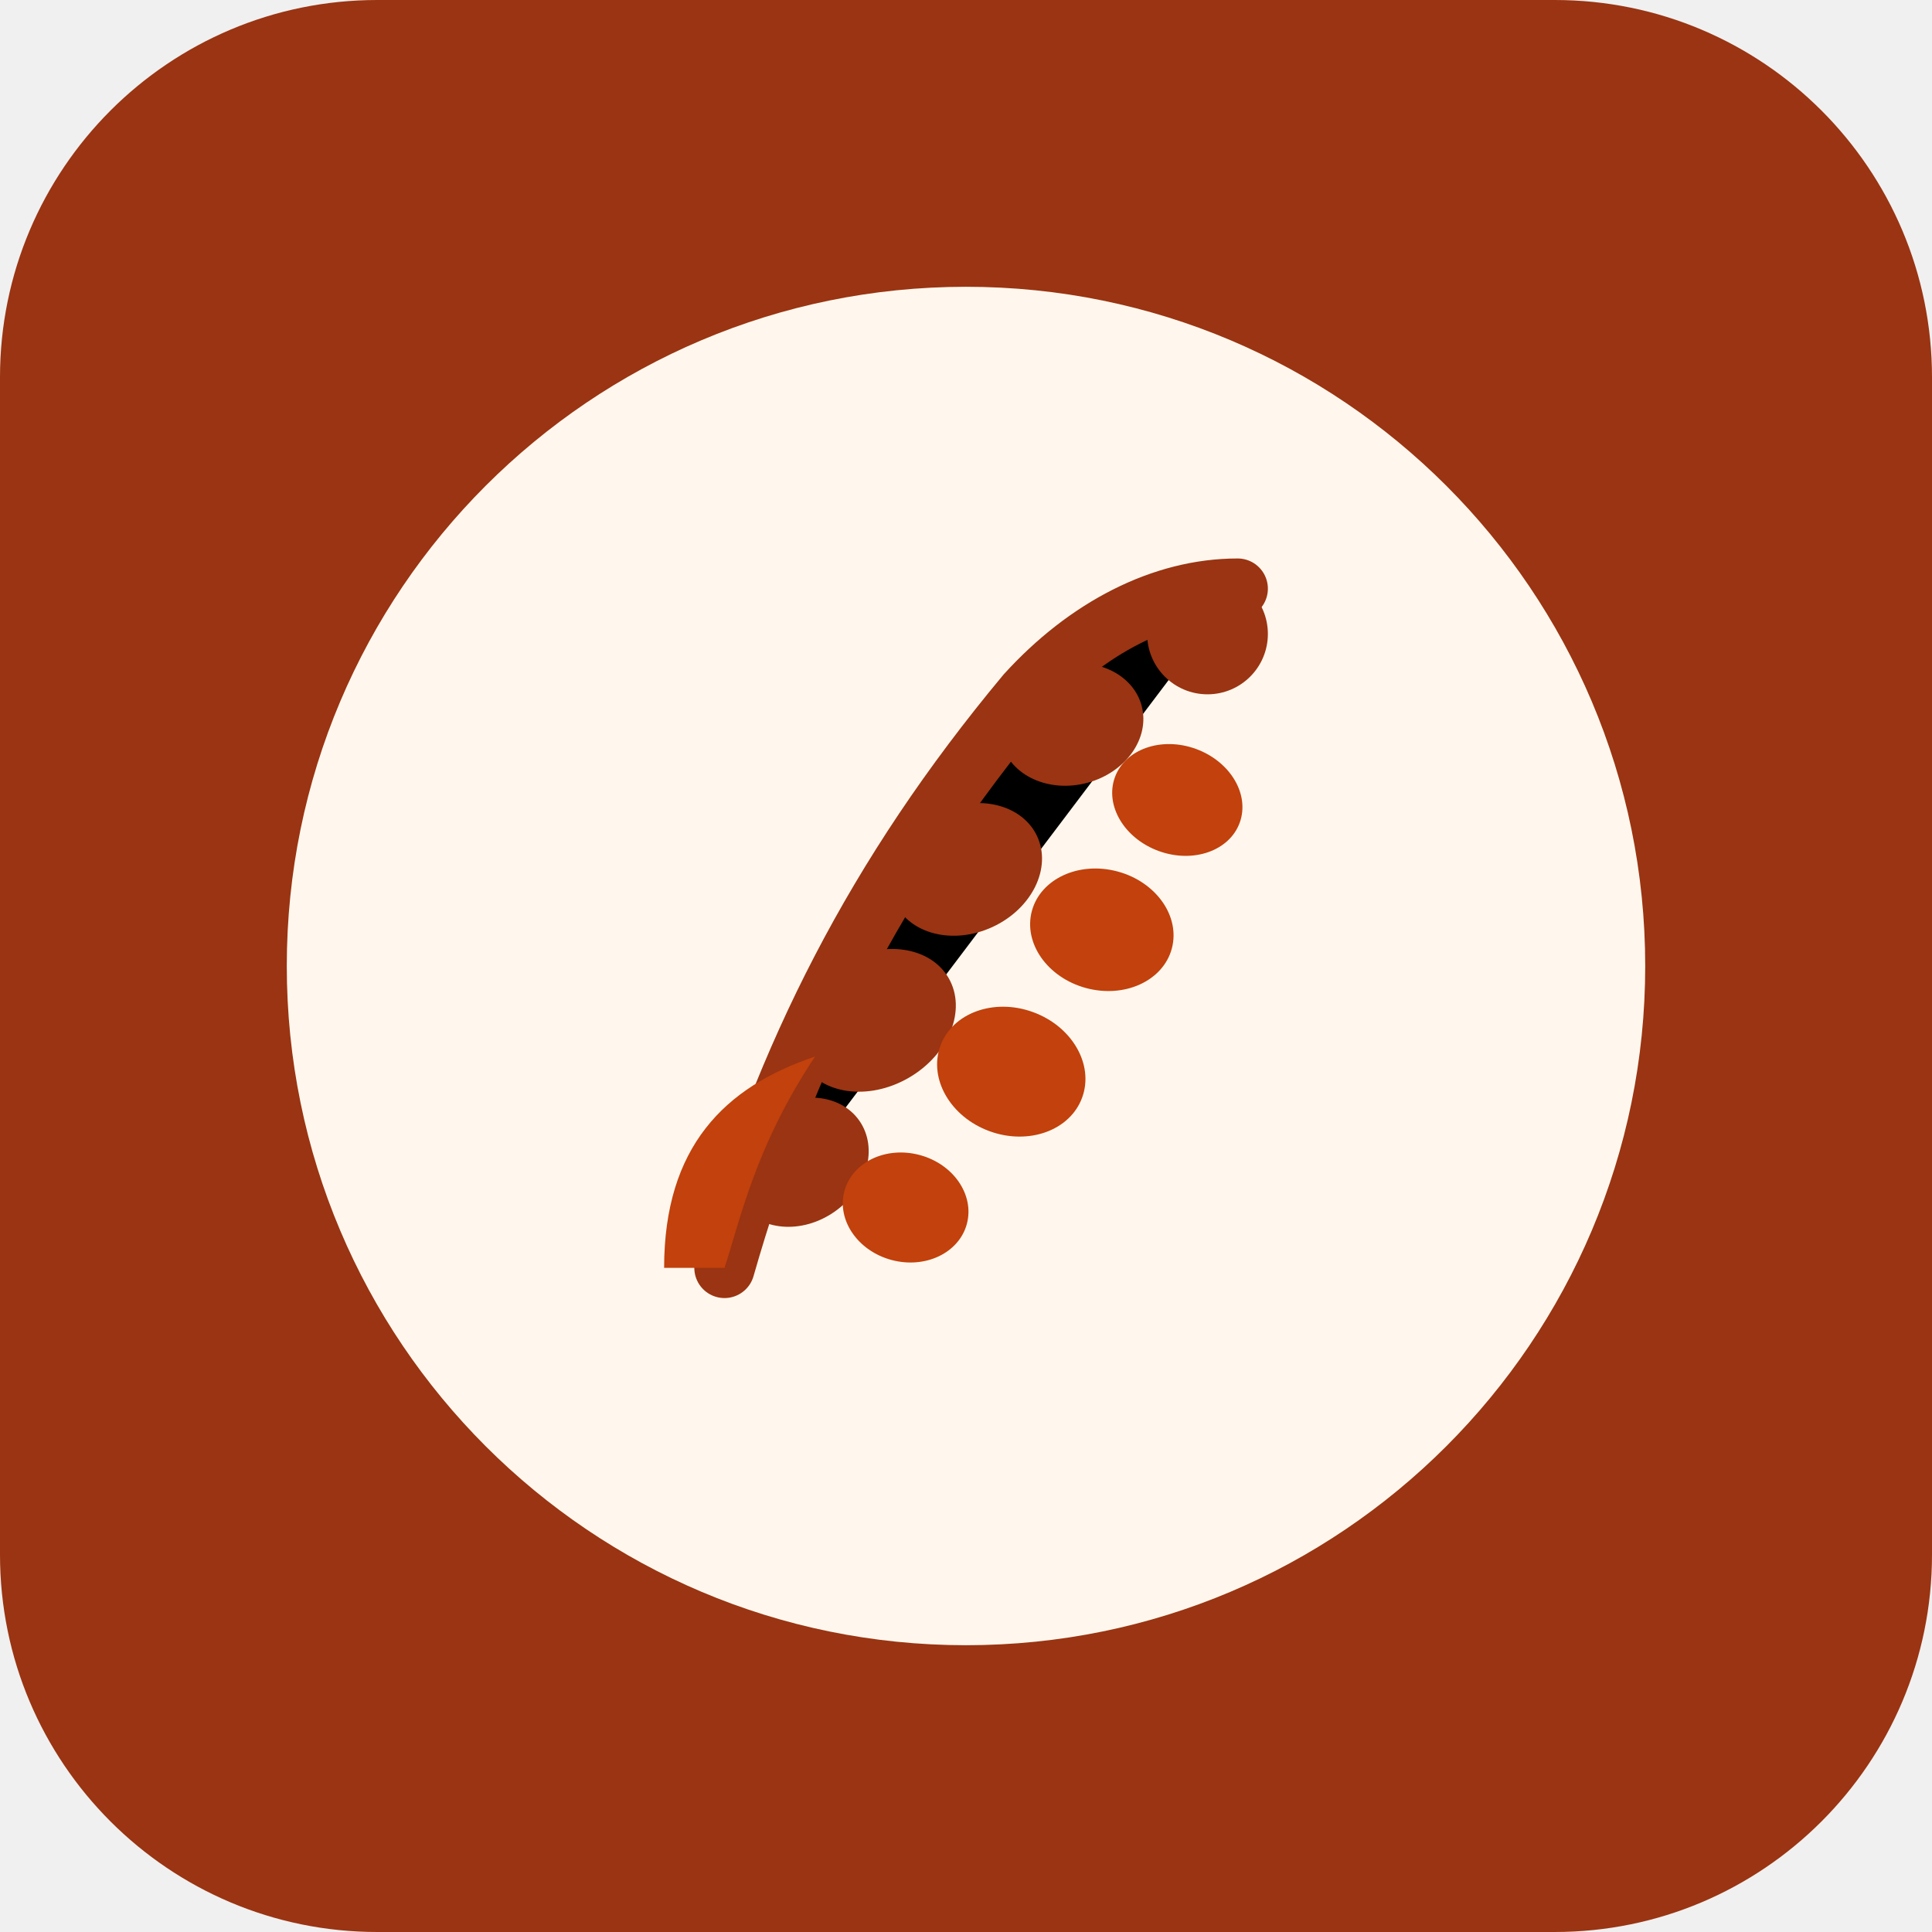
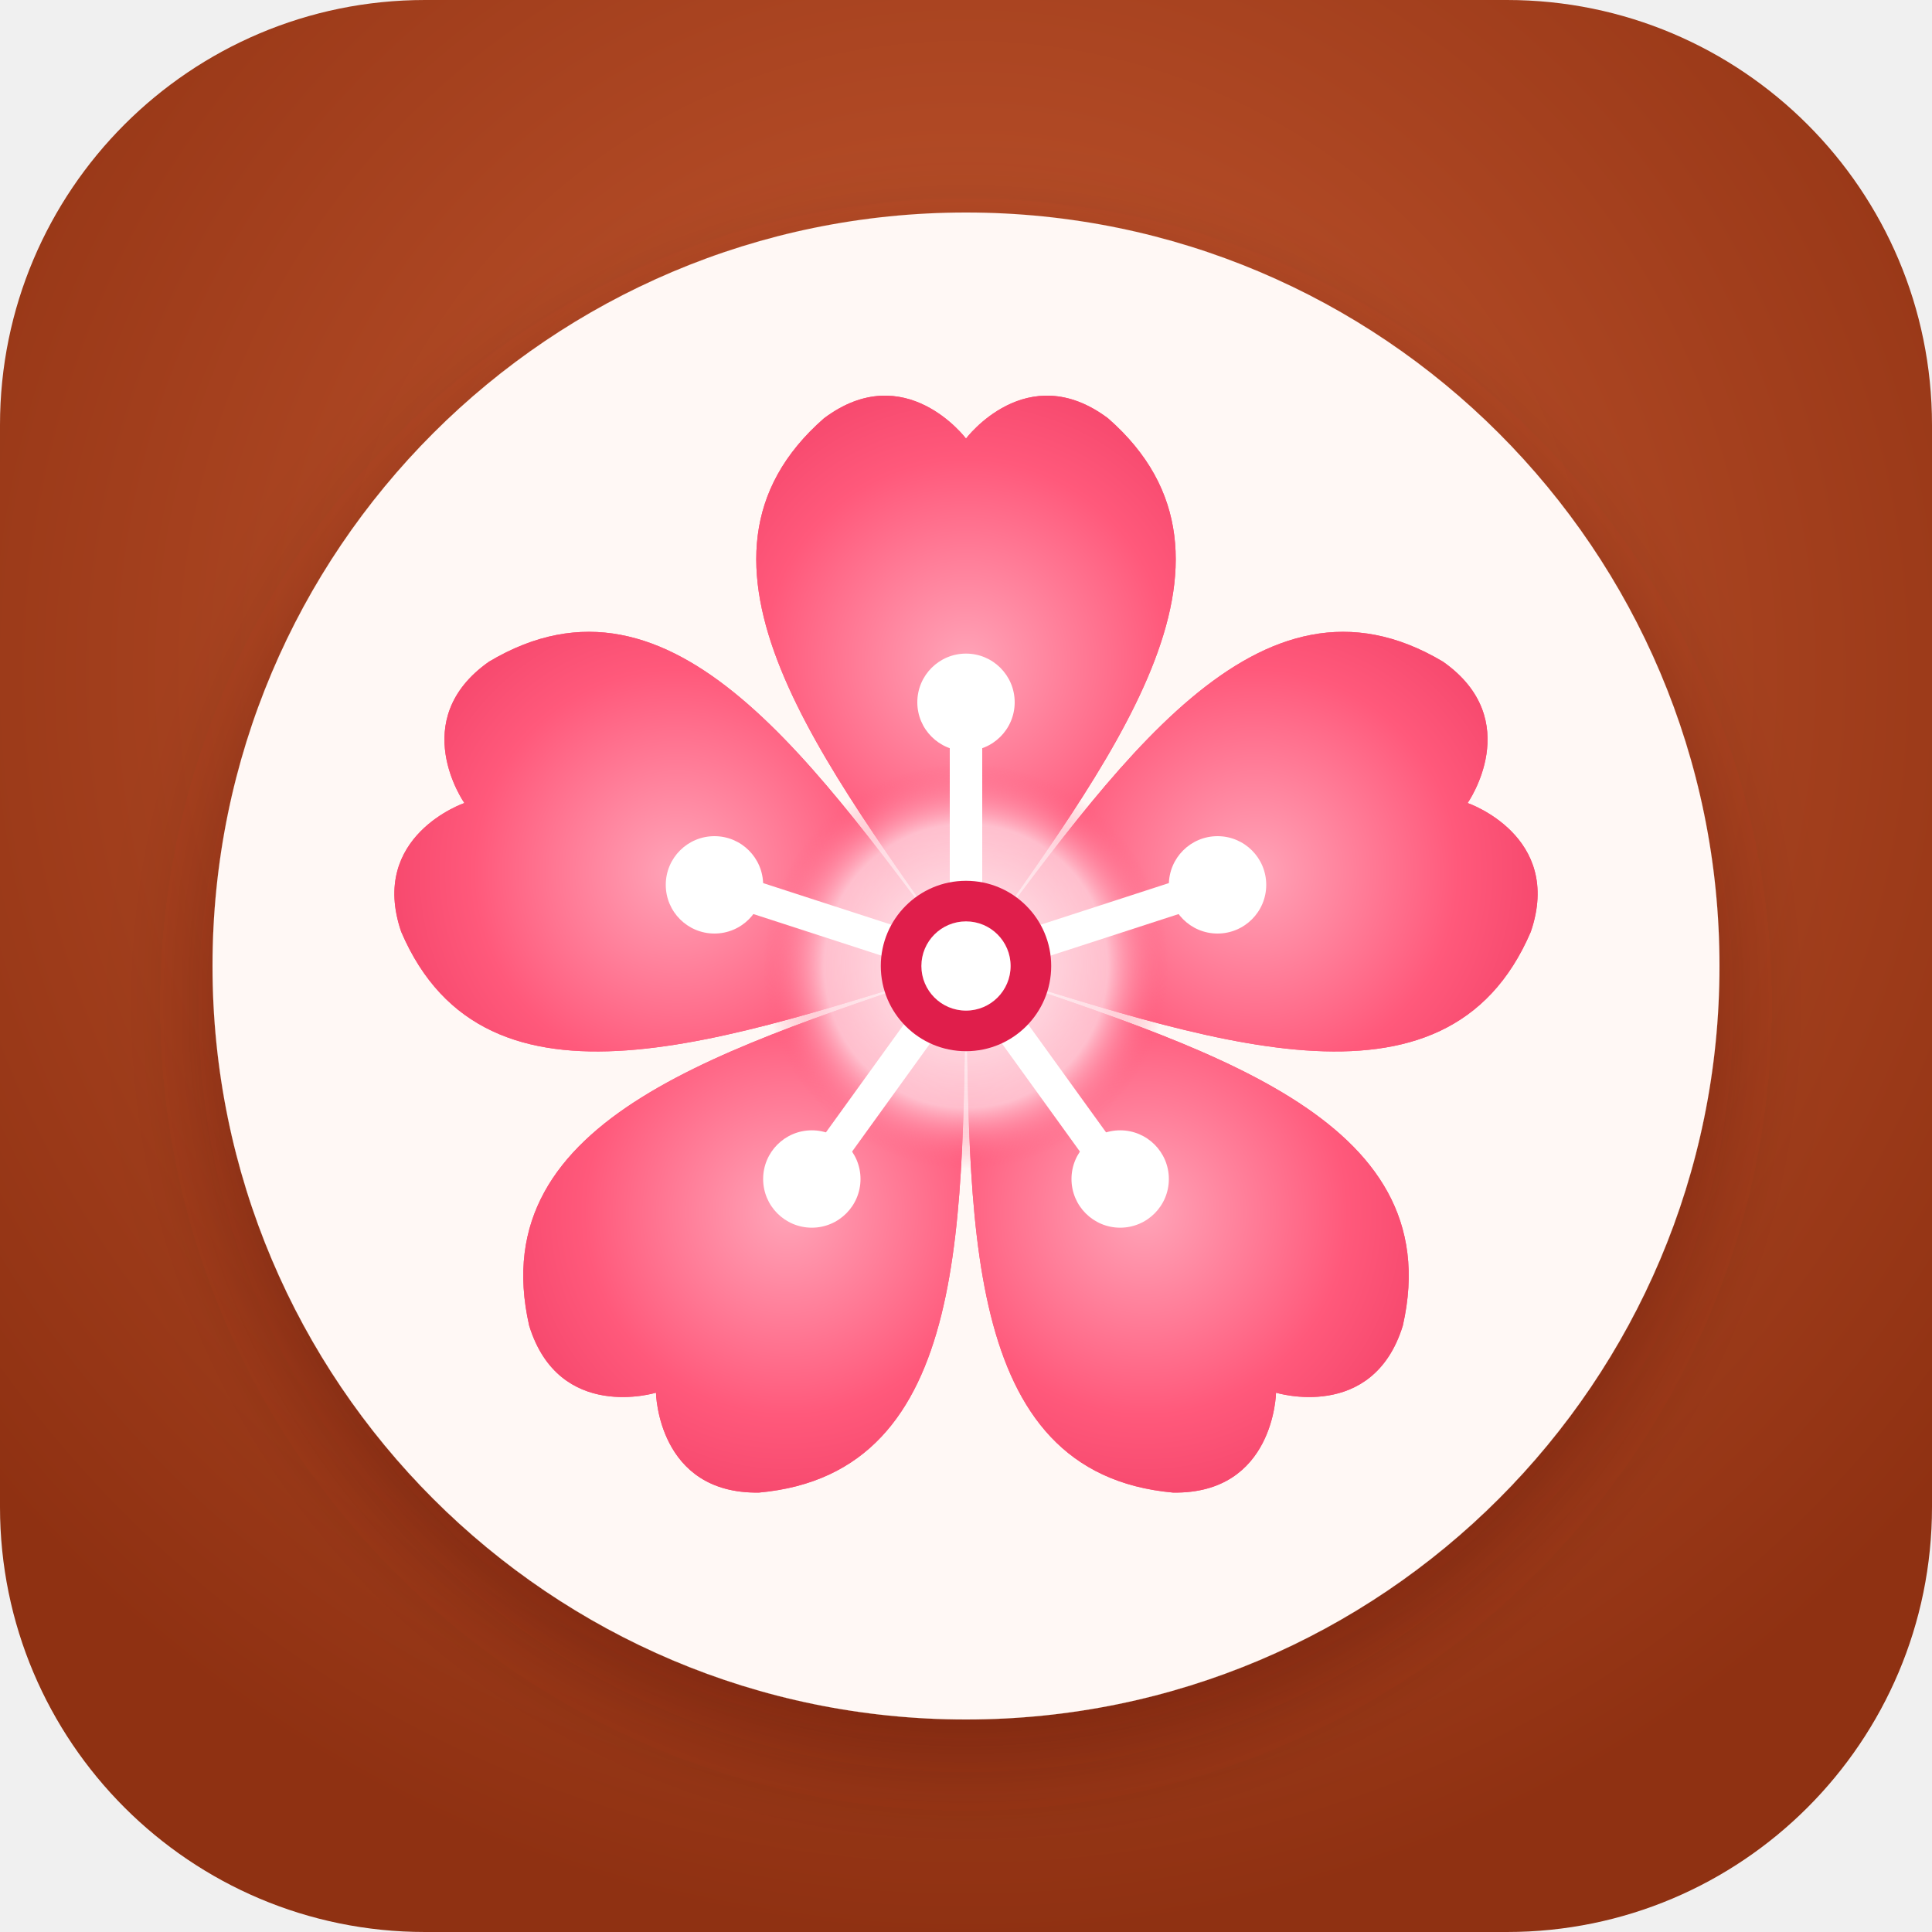
<svg xmlns="http://www.w3.org/2000/svg" viewBox="0 0 512 512" width="512" height="512">
-   <rect width="512" height="512" rx="100" fill="#9a3412" />
-   <circle cx="256" cy="256" r="180" fill="#FFF7ED" />
-   <g transform="translate(128, 128) scale(8)">
-     <path d="M8 26C10 19 13 13 18 7C20 4.8 22.5 3.5 25 3.5" stroke="#9a3412" stroke-width="2" stroke-linecap="round" />
-     <circle cx="24" cy="5" r="2" fill="#9a3412" />
-     <ellipse cx="19.5" cy="8" rx="2.4" ry="2" transform="rotate(-15 19.5 8)" fill="#9a3412" />
-     <ellipse cx="23" cy="10.5" rx="2.2" ry="1.8" transform="rotate(20 23 10.5)" fill="#c2410c" />
-     <ellipse cx="16" cy="12.8" rx="2.6" ry="2.1" transform="rotate(-25 16 12.8)" fill="#9a3412" />
-     <ellipse cx="20.5" cy="14.8" rx="2.4" ry="2" transform="rotate(15 20.5 14.8)" fill="#c2410c" />
-     <ellipse cx="13" cy="17.8" rx="2.8" ry="2.2" transform="rotate(-30 13 17.8)" fill="#9a3412" />
-     <ellipse cx="17.5" cy="19.5" rx="2.5" ry="2.1" transform="rotate(20 17.5 19.5)" fill="#c2410c" />
-     <ellipse cx="10.5" cy="22.5" rx="2.4" ry="2" transform="rotate(-35 10.5 22.5)" fill="#9a3412" />
-     <ellipse cx="14" cy="24" rx="2.1" ry="1.8" transform="rotate(15 14 24)" fill="#c2410c" />
-     <path d="M6 26C6 22 8 20 11 19C9 22 8.5 24.5 8 26H6Z" fill="#c2410c" />
+   <defs>
+     <radialGradient id="bgGrad" cx="50%" cy="35%" r="65%">
+       <stop offset="0%" stop-color="#C85A32" />
+       <stop offset="100%" stop-color="#8F3112" />
+     </radialGradient>
+     <radialGradient id="petalGrad" cx="0" cy="-15" r="25" gradientUnits="userSpaceOnUse">
+       <stop offset="0%" stop-color="#FFA4B8" />
+       <stop offset="40%" stop-color="#FF597B" />
+       <stop offset="100%" stop-color="#E01E4B" />
+     </radialGradient>
+     <radialGradient id="centerStar" cx="0" cy="0" r="10" gradientUnits="userSpaceOnUse">
+       <stop offset="0%" stop-color="#FFFFFF" stop-opacity="0.95" />
+       <stop offset="70%" stop-color="#FFD6E0" stop-opacity="0.8" />
+       <stop offset="100%" stop-color="#FF597B" stop-opacity="0" />
+     </radialGradient>
+     <filter id="shadow" x="-20%" y="-20%" width="140%" height="140%">
+       <feDropShadow dx="0" dy="10.24" stdDeviation="12.8" flood-color="#3D0C02" flood-opacity="0.3" />
+     </filter>
+   </defs>
+   <rect width="512" height="512" rx="112.64" fill="url(#bgGrad)" />
+   <circle cx="256" cy="256" r="199.68" fill="#FFF8F5" filter="url(#shadow)" />
+   <g transform="translate(256, 256) scale(5.376)">
+     <path d="M0,0 C-7,-10 -15,-20 -7,-27 C-3,-30 0,-26 0,-26 C0,-26 3,-30 7,-27 C15,-20 7,-10 0,0 Z" fill="#FF597B" />
+     <path d="M0,0 C-7,-10 -15,-20 -7,-27 C-3,-30 0,-26 0,-26 C0,-26 3,-30 7,-27 C15,-20 7,-10 0,0 Z" fill="url(#petalGrad)" />
+     <g transform="rotate(72)">
+       <path d="M0,0 C-7,-10 -15,-20 -7,-27 C-3,-30 0,-26 0,-26 C0,-26 3,-30 7,-27 C15,-20 7,-10 0,0 Z" fill="#FF597B" />
+       <path d="M0,0 C-7,-10 -15,-20 -7,-27 C-3,-30 0,-26 0,-26 C0,-26 3,-30 7,-27 C15,-20 7,-10 0,0 Z" fill="url(#petalGrad)" />
+     </g>
+     <g transform="rotate(144)">
+       <path d="M0,0 C-7,-10 -15,-20 -7,-27 C-3,-30 0,-26 0,-26 C0,-26 3,-30 7,-27 C15,-20 7,-10 0,0 Z" fill="#FF597B" />
+       <path d="M0,0 C-7,-10 -15,-20 -7,-27 C-3,-30 0,-26 0,-26 C0,-26 3,-30 7,-27 C15,-20 7,-10 0,0 Z" fill="url(#petalGrad)" />
+     </g>
+     <g transform="rotate(216)">
+       <path d="M0,0 C-7,-10 -15,-20 -7,-27 C-3,-30 0,-26 0,-26 C0,-26 3,-30 7,-27 C15,-20 7,-10 0,0 Z" fill="#FF597B" />
+       <path d="M0,0 C-7,-10 -15,-20 -7,-27 C-3,-30 0,-26 0,-26 C0,-26 3,-30 7,-27 C15,-20 7,-10 0,0 Z" fill="url(#petalGrad)" />
+     </g>
+     <g transform="rotate(288)">
+       <path d="M0,0 C-7,-10 -15,-20 -7,-27 C-3,-30 0,-26 0,-26 C0,-26 3,-30 7,-27 C15,-20 7,-10 0,0 Z" fill="#FF597B" />
+       <path d="M0,0 C-7,-10 -15,-20 -7,-27 C-3,-30 0,-26 0,-26 C0,-26 3,-30 7,-27 C15,-20 7,-10 0,0 Z" fill="url(#petalGrad)" />
+     </g>
+     <circle cx="0" cy="0" r="10" fill="url(#centerStar)" />
+     <g stroke="#FFFFFF" stroke-width="1.6" stroke-linecap="round">
+       <line x1="0" y1="0" x2="0" y2="-12" />
+       <line x1="0" y1="0" x2="11.4" y2="-3.7" />
+       <line x1="0" y1="0" x2="7.0" y2="9.7" />
+       <line x1="0" y1="0" x2="-7.0" y2="9.7" />
+       <line x1="0" y1="0" x2="-11.4" y2="-3.7" />
+     </g>
+     <circle cx="0" cy="-13" r="2.4" fill="#FFFFFF" />
+     <circle cx="12.4" cy="-4" r="2.4" fill="#FFFFFF" />
+     <circle cx="7.6" cy="10.5" r="2.4" fill="#FFFFFF" />
+     <circle cx="-7.6" cy="10.5" r="2.4" fill="#FFFFFF" />
+     <circle cx="-12.4" cy="-4" r="2.4" fill="#FFFFFF" />
+     <circle cx="0" cy="0" r="4.2" fill="#E01E4B" />
+     <circle cx="0" cy="0" r="2.2" fill="#FFFFFF" />
  </g>
</svg>
